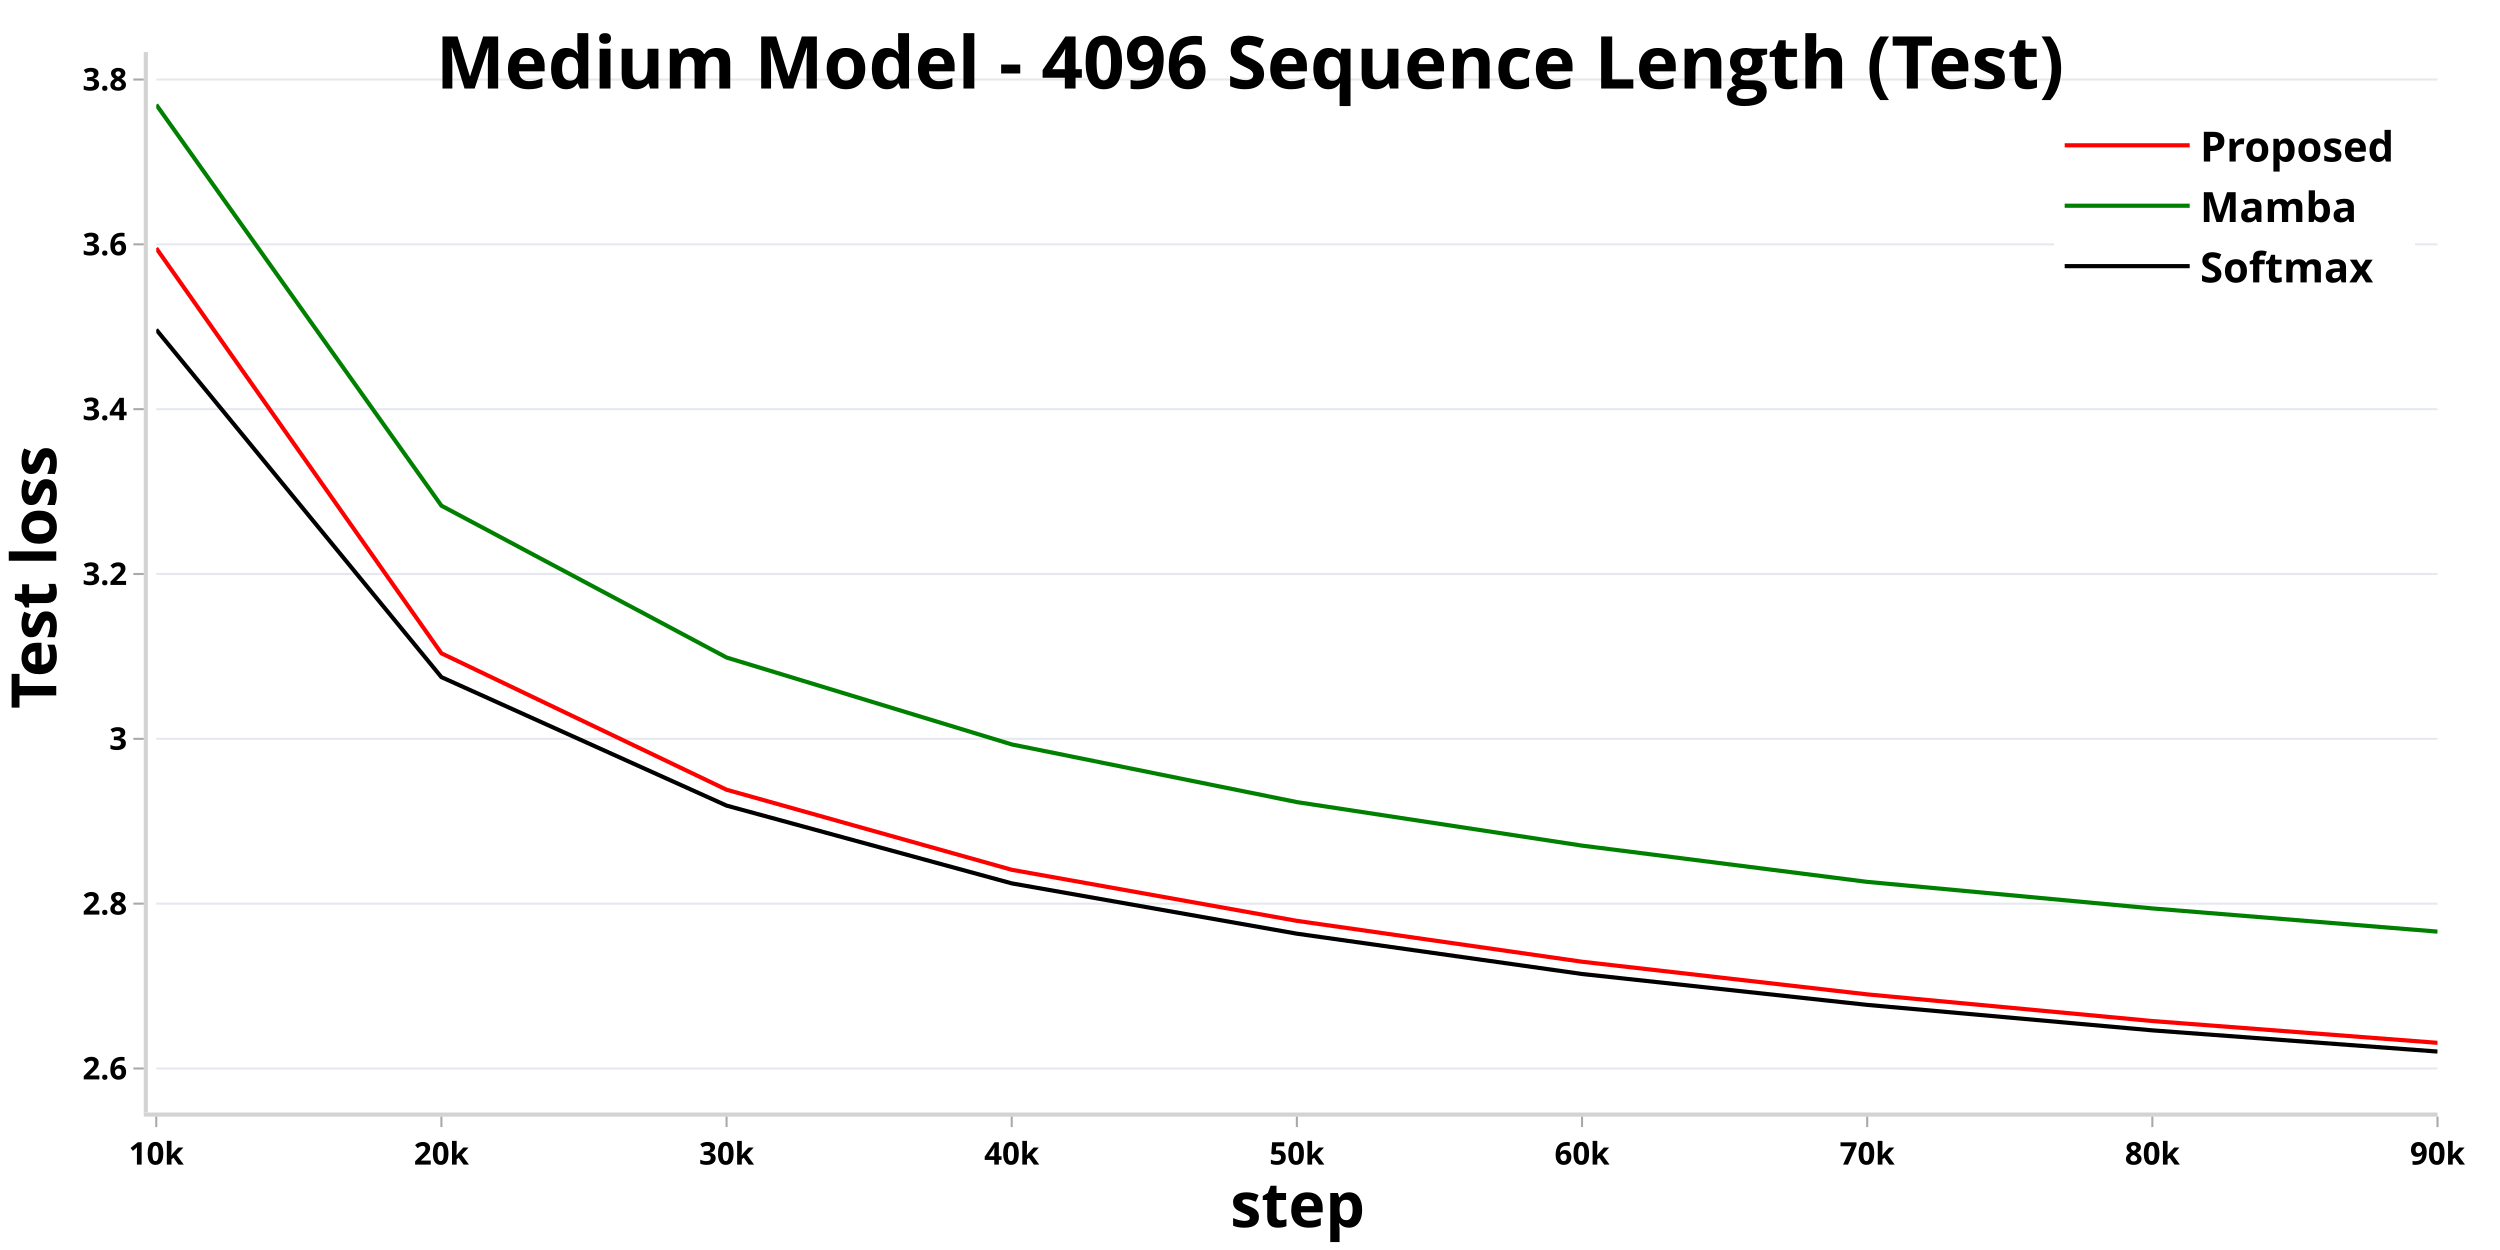
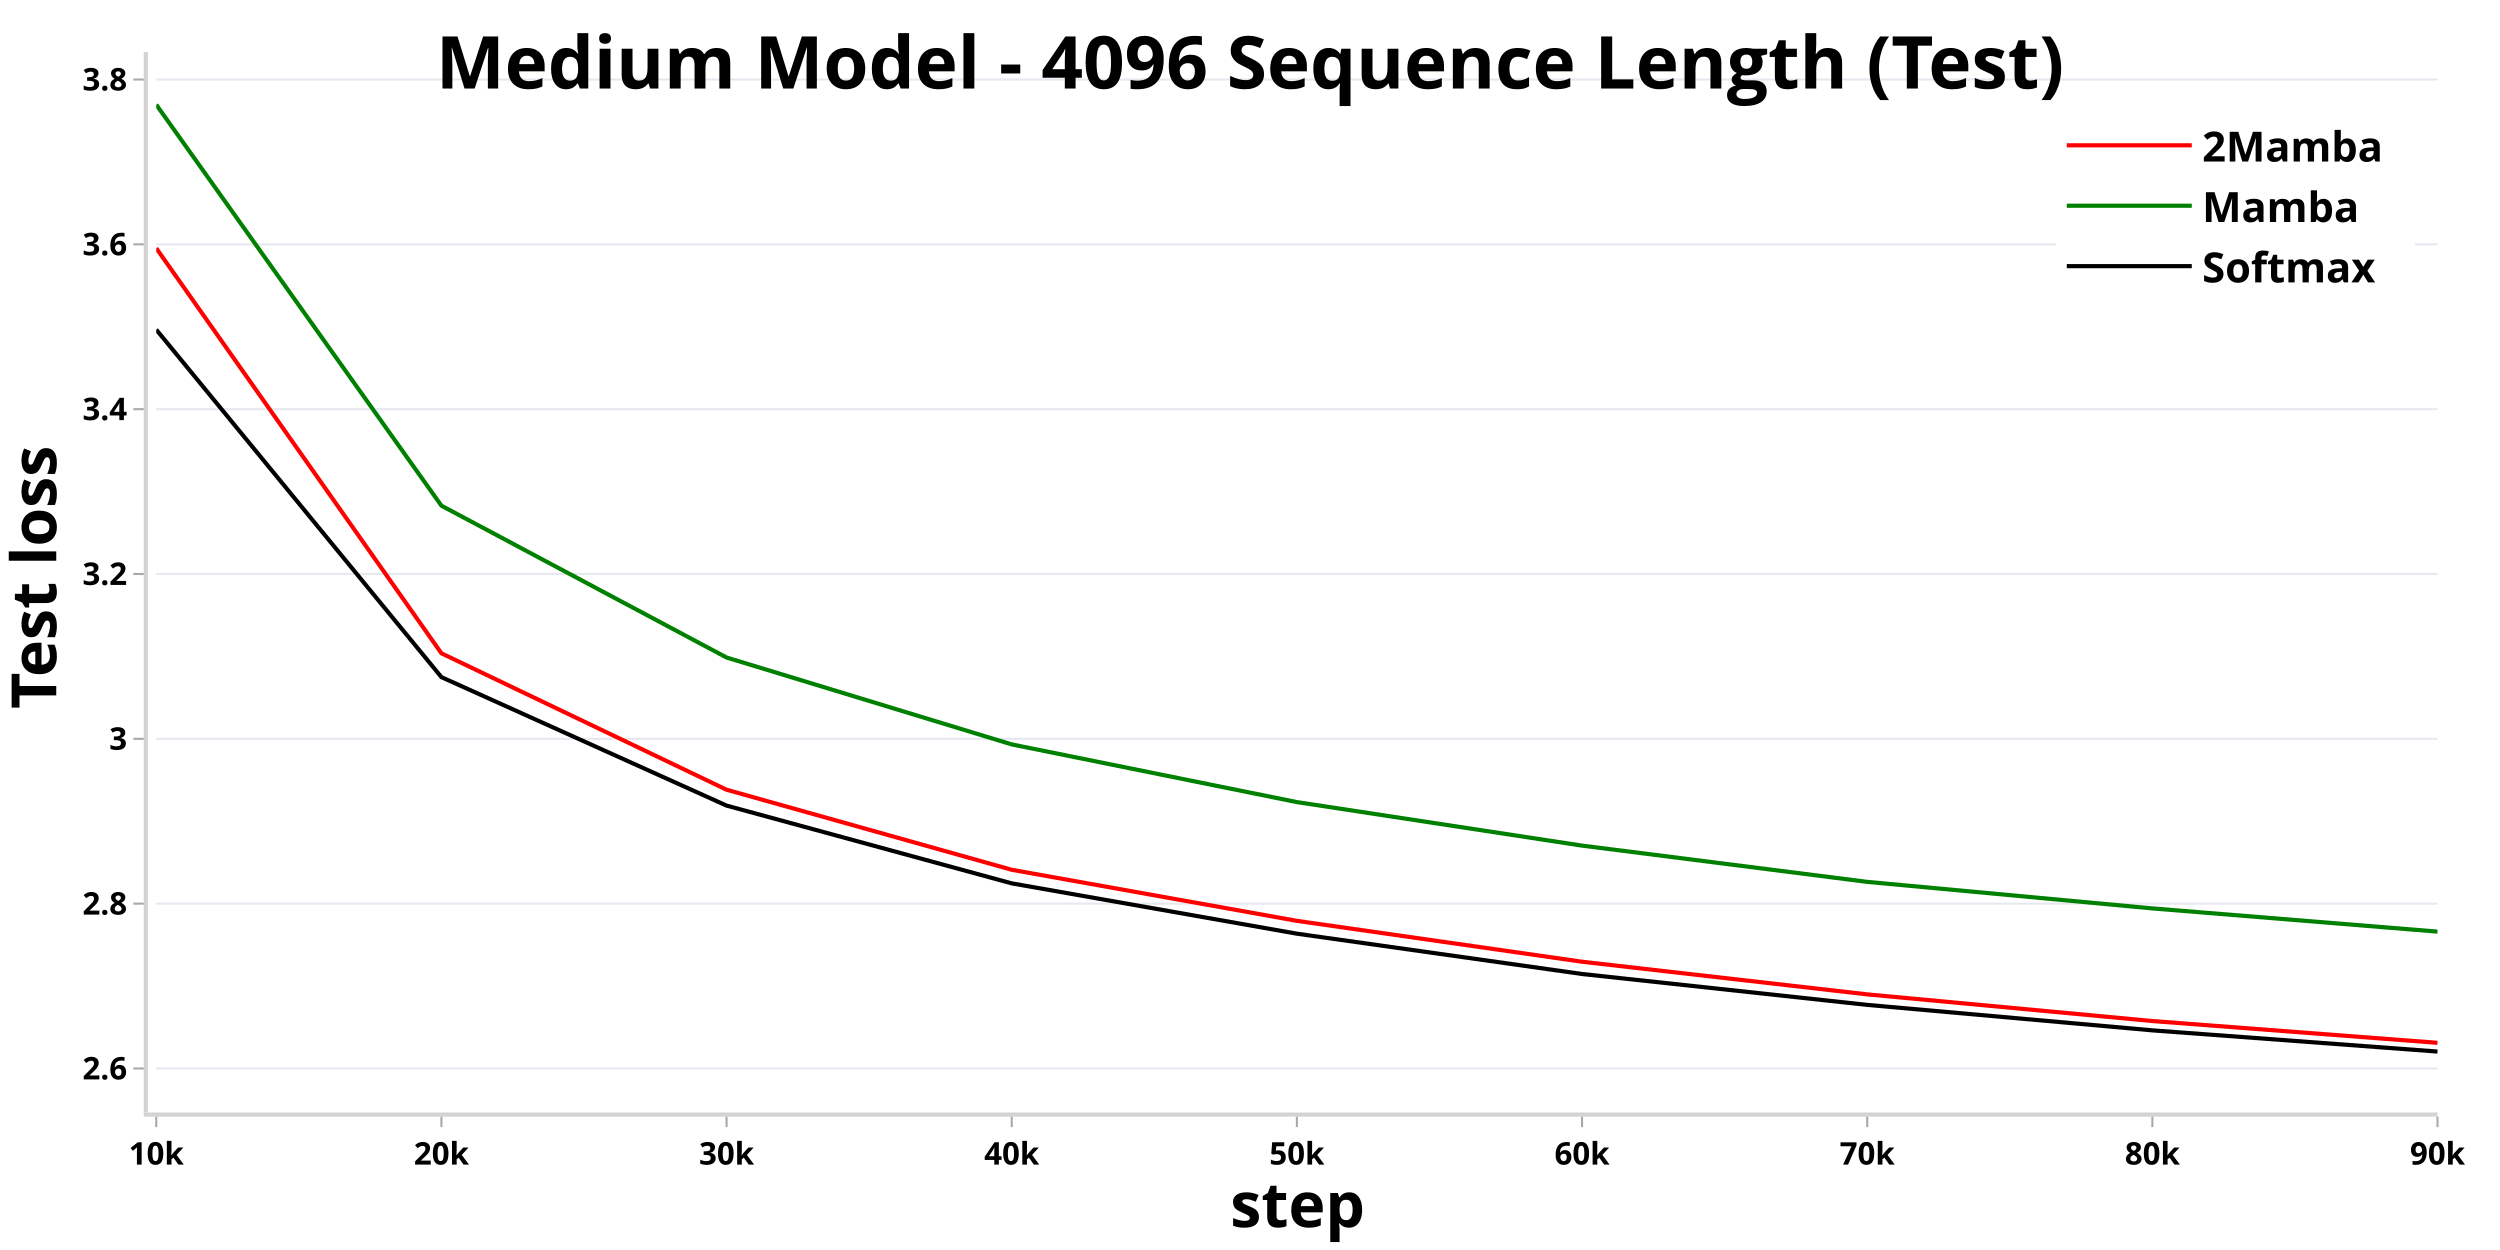
<svg xmlns="http://www.w3.org/2000/svg" class="main-svg" width="1200" height="600" style="" viewBox="0 0 1200 600">
  <rect x="0" y="0" width="1200" height="600" style="fill: rgb(255, 255, 255); fill-opacity: 1;" />
-   <defs id="defs-fdb2ed">
+   <defs id="defs-fdb8d6">
    <g class="clips">
-       <clipPath id="clipfdb2edxyplot" class="plotclip">
+       <clipPath id="clipfdb8d6xyplot" class="plotclip">
        <rect width="1095" height="505" />
      </clipPath>
-       <clipPath class="axesclip" id="clipfdb2edx">
+       <clipPath class="axesclip" id="clipfdb8d6x">
        <rect x="75" y="0" width="1095" height="600" />
      </clipPath>
-       <clipPath class="axesclip" id="clipfdb2edy">
+       <clipPath class="axesclip" id="clipfdb8d6y">
        <rect x="0" y="25" width="1200" height="505" />
      </clipPath>
-       <clipPath class="axesclip" id="clipfdb2edxy">
+       <clipPath class="axesclip" id="clipfdb8d6xy">
        <rect x="75" y="25" width="1095" height="505" />
      </clipPath>
    </g>
    <g class="gradients" />
    <g class="patterns" />
  </defs>
  <g class="bglayer" />
  <g class="layer-below">
    <g class="imagelayer" />
    <g class="shapelayer" />
  </g>
  <g class="cartesianlayer">
    <g class="subplot xy">
      <g class="layer-subplot">
        <g class="shapelayer" />
        <g class="imagelayer" />
      </g>
      <g class="minor-gridlayer">
        <g class="x" />
        <g class="y" />
      </g>
      <g class="gridlayer">
        <g class="x" />
        <g class="y">
          <path class="ygrid crisp" transform="translate(0,512.87)" d="M75,0h1095" style="stroke: rgb(229, 232, 239); stroke-opacity: 1; stroke-width: 1px;" />
          <path class="ygrid crisp" transform="translate(0,433.75)" d="M75,0h1095" style="stroke: rgb(229, 232, 239); stroke-opacity: 1; stroke-width: 1px;" />
          <path class="ygrid crisp" transform="translate(0,354.64)" d="M75,0h1095" style="stroke: rgb(229, 232, 239); stroke-opacity: 1; stroke-width: 1px;" />
          <path class="ygrid crisp" transform="translate(0,275.52)" d="M75,0h1095" style="stroke: rgb(229, 232, 239); stroke-opacity: 1; stroke-width: 1px;" />
          <path class="ygrid crisp" transform="translate(0,196.4)" d="M75,0h1095" style="stroke: rgb(229, 232, 239); stroke-opacity: 1; stroke-width: 1px;" />
          <path class="ygrid crisp" transform="translate(0,117.28)" d="M75,0h1095" style="stroke: rgb(229, 232, 239); stroke-opacity: 1; stroke-width: 1px;" />
          <path class="ygrid crisp" transform="translate(0,38.17)" d="M75,0h1095" style="stroke: rgb(229, 232, 239); stroke-opacity: 1; stroke-width: 1px;" />
        </g>
      </g>
      <g class="zerolinelayer" />
      <g class="layer-between">
        <g class="shapelayer" />
        <g class="imagelayer" />
      </g>
      <path class="xlines-below" />
      <path class="ylines-below" />
      <g class="overlines-below" />
      <g class="xaxislayer-below" />
      <g class="yaxislayer-below" />
      <g class="overaxes-below" />
      <g class="overplot">
-         <g class="xy" transform="translate(75,25)" clip-path="url(#clipfdb2edxyplot)">
+         <g class="xy" transform="translate(75,25)" clip-path="url(#clipfdb8d6xyplot)">
          <g class="scatterlayer mlayer">
-             <g class="trace scatter trace721a97" style="stroke-miterlimit: 2; opacity: 1;">
+             <g class="trace scatter trace184105" style="stroke-miterlimit: 2; opacity: 1;">
              <g class="fills" />
              <g class="errorbars" />
              <g class="lines">
                <path class="js-line" d="M0,94.13L136.88,288.59L273.75,354.07L410.63,392.5L547.5,417.01L684.38,436.63L821.25,452.3L958.13,465.1L1095,475.56" style="vector-effect: none; fill: none; stroke: rgb(255, 0, 0); stroke-opacity: 1; stroke-width: 2px; opacity: 1;" />
              </g>
              <g class="points" />
              <g class="text" />
            </g>
-             <g class="trace scatter trace687ed9" style="stroke-miterlimit: 2; opacity: 1;">
+             <g class="trace scatter tracedadac2" style="stroke-miterlimit: 2; opacity: 1;">
              <g class="fills" />
              <g class="errorbars" />
              <g class="lines">
                <path class="js-line" d="M0,25.25L136.88,217.73L273.75,290.61L410.63,332.32L547.5,360.01L684.38,380.9L821.25,398.3L958.13,411.04L1095,422.18" style="vector-effect: none; fill: none; stroke: rgb(0, 128, 0); stroke-opacity: 1; stroke-width: 2px; opacity: 1;" />
              </g>
              <g class="points" />
              <g class="text" />
            </g>
-             <g class="trace scatter trace46103e" style="stroke-miterlimit: 2; opacity: 1;">
+             <g class="trace scatter trace355a99" style="stroke-miterlimit: 2; opacity: 1;">
              <g class="fills" />
              <g class="errorbars" />
              <g class="lines">
                <path class="js-line" d="M0,133.22L136.88,300.03L273.75,361.69L410.63,399.02L547.5,423.17L684.38,442.52L821.25,457.35L958.13,469.57L1095,479.75" style="vector-effect: none; fill: none; stroke: rgb(0, 0, 0); stroke-opacity: 1; stroke-width: 2px; opacity: 1;" />
              </g>
              <g class="points" />
              <g class="text" />
            </g>
          </g>
        </g>
      </g>
      <g class="zerolinelayer-above" />
      <path class="xlines-above crisp" d="M69,535H1170" style="fill: none; stroke-width: 2px; stroke: rgb(211, 211, 211); stroke-opacity: 1;" />
      <path class="ylines-above crisp" d="M70,25V534" style="fill: none; stroke-width: 2px; stroke: rgb(211, 211, 211); stroke-opacity: 1;" />
      <g class="overlines-above" />
      <g class="xaxislayer-above">
        <path class="xtick ticks crisp" d="M0,536v5" transform="translate(75,0)" style="stroke: rgb(169, 169, 169); stroke-opacity: 1; stroke-width: 1px;" />
        <path class="xtick ticks crisp" d="M0,536v5" transform="translate(211.88,0)" style="stroke: rgb(169, 169, 169); stroke-opacity: 1; stroke-width: 1px;" />
        <path class="xtick ticks crisp" d="M0,536v5" transform="translate(348.75,0)" style="stroke: rgb(169, 169, 169); stroke-opacity: 1; stroke-width: 1px;" />
        <path class="xtick ticks crisp" d="M0,536v5" transform="translate(485.63,0)" style="stroke: rgb(169, 169, 169); stroke-opacity: 1; stroke-width: 1px;" />
        <path class="xtick ticks crisp" d="M0,536v5" transform="translate(622.5,0)" style="stroke: rgb(169, 169, 169); stroke-opacity: 1; stroke-width: 1px;" />
        <path class="xtick ticks crisp" d="M0,536v5" transform="translate(759.38,0)" style="stroke: rgb(169, 169, 169); stroke-opacity: 1; stroke-width: 1px;" />
        <path class="xtick ticks crisp" d="M0,536v5" transform="translate(896.25,0)" style="stroke: rgb(169, 169, 169); stroke-opacity: 1; stroke-width: 1px;" />
        <path class="xtick ticks crisp" d="M0,536v5" transform="translate(1033.13,0)" style="stroke: rgb(169, 169, 169); stroke-opacity: 1; stroke-width: 1px;" />
        <path class="xtick ticks crisp" d="M0,536v5" transform="translate(1170,0)" style="stroke: rgb(169, 169, 169); stroke-opacity: 1; stroke-width: 1px;" />
        <g class="xtick">
          <text text-anchor="middle" x="0" y="559" transform="translate(75,0)" style="font-family: 'Open Sans', verdana, arial, sans-serif; font-size: 15px; fill: rgb(0, 0, 0); fill-opacity: 1; font-weight: bold; white-space: pre;">10k</text>
        </g>
        <g class="xtick">
          <text text-anchor="middle" x="0" y="559" style="font-family: 'Open Sans', verdana, arial, sans-serif; font-size: 15px; fill: rgb(0, 0, 0); fill-opacity: 1; font-weight: bold; white-space: pre;" transform="translate(211.88,0)">20k</text>
        </g>
        <g class="xtick">
          <text text-anchor="middle" x="0" y="559" style="font-family: 'Open Sans', verdana, arial, sans-serif; font-size: 15px; fill: rgb(0, 0, 0); fill-opacity: 1; font-weight: bold; white-space: pre;" transform="translate(348.75,0)">30k</text>
        </g>
        <g class="xtick">
          <text text-anchor="middle" x="0" y="559" style="font-family: 'Open Sans', verdana, arial, sans-serif; font-size: 15px; fill: rgb(0, 0, 0); fill-opacity: 1; font-weight: bold; white-space: pre;" transform="translate(485.63,0)">40k</text>
        </g>
        <g class="xtick">
          <text text-anchor="middle" x="0" y="559" style="font-family: 'Open Sans', verdana, arial, sans-serif; font-size: 15px; fill: rgb(0, 0, 0); fill-opacity: 1; font-weight: bold; white-space: pre;" transform="translate(622.5,0)">50k</text>
        </g>
        <g class="xtick">
          <text text-anchor="middle" x="0" y="559" style="font-family: 'Open Sans', verdana, arial, sans-serif; font-size: 15px; fill: rgb(0, 0, 0); fill-opacity: 1; font-weight: bold; white-space: pre;" transform="translate(759.38,0)">60k</text>
        </g>
        <g class="xtick">
          <text text-anchor="middle" x="0" y="559" style="font-family: 'Open Sans', verdana, arial, sans-serif; font-size: 15px; fill: rgb(0, 0, 0); fill-opacity: 1; font-weight: bold; white-space: pre;" transform="translate(896.25,0)">70k</text>
        </g>
        <g class="xtick">
          <text text-anchor="middle" x="0" y="559" style="font-family: 'Open Sans', verdana, arial, sans-serif; font-size: 15px; fill: rgb(0, 0, 0); fill-opacity: 1; font-weight: bold; white-space: pre;" transform="translate(1033.13,0)">80k</text>
        </g>
        <g class="xtick">
          <text text-anchor="middle" x="0" y="559" style="font-family: 'Open Sans', verdana, arial, sans-serif; font-size: 15px; fill: rgb(0, 0, 0); fill-opacity: 1; font-weight: bold; white-space: pre;" transform="translate(1170,0)">90k</text>
        </g>
      </g>
      <g class="yaxislayer-above">
        <path class="ytick ticks crisp" d="M69,0h-5" transform="translate(0,512.87)" style="stroke: rgb(169, 169, 169); stroke-opacity: 1; stroke-width: 1px;" />
        <path class="ytick ticks crisp" d="M69,0h-5" transform="translate(0,433.75)" style="stroke: rgb(169, 169, 169); stroke-opacity: 1; stroke-width: 1px;" />
        <path class="ytick ticks crisp" d="M69,0h-5" transform="translate(0,354.64)" style="stroke: rgb(169, 169, 169); stroke-opacity: 1; stroke-width: 1px;" />
        <path class="ytick ticks crisp" d="M69,0h-5" transform="translate(0,275.52)" style="stroke: rgb(169, 169, 169); stroke-opacity: 1; stroke-width: 1px;" />
        <path class="ytick ticks crisp" d="M69,0h-5" transform="translate(0,196.4)" style="stroke: rgb(169, 169, 169); stroke-opacity: 1; stroke-width: 1px;" />
        <path class="ytick ticks crisp" d="M69,0h-5" transform="translate(0,117.28)" style="stroke: rgb(169, 169, 169); stroke-opacity: 1; stroke-width: 1px;" />
        <path class="ytick ticks crisp" d="M69,0h-5" transform="translate(0,38.17)" style="stroke: rgb(169, 169, 169); stroke-opacity: 1; stroke-width: 1px;" />
        <g class="ytick">
          <text text-anchor="end" x="61" y="5.25" transform="translate(0,512.87)" style="font-family: 'Open Sans', verdana, arial, sans-serif; font-size: 15px; fill: rgb(0, 0, 0); fill-opacity: 1; font-weight: bold; white-space: pre;">2.6</text>
        </g>
        <g class="ytick">
          <text text-anchor="end" x="61" y="5.25" style="font-family: 'Open Sans', verdana, arial, sans-serif; font-size: 15px; fill: rgb(0, 0, 0); fill-opacity: 1; font-weight: bold; white-space: pre;" transform="translate(0,433.75)">2.8</text>
        </g>
        <g class="ytick">
          <text text-anchor="end" x="61" y="5.25" style="font-family: 'Open Sans', verdana, arial, sans-serif; font-size: 15px; fill: rgb(0, 0, 0); fill-opacity: 1; font-weight: bold; white-space: pre;" transform="translate(0,354.64)">3</text>
        </g>
        <g class="ytick">
          <text text-anchor="end" x="61" y="5.25" style="font-family: 'Open Sans', verdana, arial, sans-serif; font-size: 15px; fill: rgb(0, 0, 0); fill-opacity: 1; font-weight: bold; white-space: pre;" transform="translate(0,275.52)">3.2</text>
        </g>
        <g class="ytick">
          <text text-anchor="end" x="61" y="5.25" style="font-family: 'Open Sans', verdana, arial, sans-serif; font-size: 15px; fill: rgb(0, 0, 0); fill-opacity: 1; font-weight: bold; white-space: pre;" transform="translate(0,196.4)">3.4</text>
        </g>
        <g class="ytick">
          <text text-anchor="end" x="61" y="5.25" style="font-family: 'Open Sans', verdana, arial, sans-serif; font-size: 15px; fill: rgb(0, 0, 0); fill-opacity: 1; font-weight: bold; white-space: pre;" transform="translate(0,117.28)">3.6</text>
        </g>
        <g class="ytick">
          <text text-anchor="end" x="61" y="5.25" style="font-family: 'Open Sans', verdana, arial, sans-serif; font-size: 15px; fill: rgb(0, 0, 0); fill-opacity: 1; font-weight: bold; white-space: pre;" transform="translate(0,38.17)">3.8</text>
        </g>
      </g>
      <g class="overaxes-above" />
    </g>
  </g>
  <g class="polarlayer" />
  <g class="smithlayer" />
  <g class="ternarylayer" />
  <g class="geolayer" />
  <g class="funnelarealayer" />
  <g class="pielayer" />
  <g class="iciclelayer" />
  <g class="treemaplayer" />
  <g class="sunburstlayer" />
  <g class="glimages" />
-   <defs id="topdefs-fdb2ed">
+   <defs id="topdefs-fdb8d6">
    <g class="clips" />
-     <clipPath id="legendfdb2ed">
-       <rect width="173" height="97" x="0" y="0" />
+     <clipPath id="legendfdb8d6">
+       <rect width="172" height="97" x="0" y="0" />
    </clipPath>
  </defs>
  <g class="layer-above">
    <g class="imagelayer" />
    <g class="shapelayer" />
  </g>
  <g class="infolayer">
-     <g class="legend" pointer-events="all" transform="translate(986.05,50.25)">
-       <rect class="bg" shape-rendering="crispEdges" style="stroke: rgb(68, 68, 68); stroke-opacity: 1; fill: rgb(255, 255, 255); fill-opacity: 1; stroke-width: 0px;" width="173" height="97" x="0" y="0" />
-       <g class="scrollbox" transform="" clip-path="url(#legendfdb2ed)">
+     <g class="legend" pointer-events="all" transform="translate(987.05,50.25)">
+       <rect class="bg" shape-rendering="crispEdges" style="stroke: rgb(68, 68, 68); stroke-opacity: 1; fill: rgb(255, 255, 255); fill-opacity: 1; stroke-width: 0px;" width="172" height="97" x="0" y="0" />
+       <g class="scrollbox" transform="" clip-path="url(#legendfdb8d6)">
        <g class="groups">
          <g class="traces" transform="translate(0,19.5)" style="opacity: 1;">
-             <text class="legendtext" text-anchor="start" x="70" y="7.8" style="font-family: 'Open Sans', verdana, arial, sans-serif; font-size: 20px; fill: rgb(0, 0, 0); fill-opacity: 1; font-weight: bold; white-space: pre;">Proposed </text>
+             <text class="legendtext" text-anchor="start" x="70" y="7.8" style="font-family: 'Open Sans', verdana, arial, sans-serif; font-size: 20px; fill: rgb(0, 0, 0); fill-opacity: 1; font-weight: bold; white-space: pre;">2Mamba   </text>
            <g class="layers" style="opacity: 1;">
              <g class="legendfill" />
              <g class="legendlines">
                <path class="js-line" d="M5,0h60" style="fill: none; stroke: rgb(255, 0, 0); stroke-opacity: 1; stroke-width: 2px;" />
              </g>
              <g class="legendsymbols">
                <g class="legendpoints" />
              </g>
            </g>
-             <rect class="legendtoggle" x="0" y="-14.5" width="167.797" height="29" style="fill: rgb(0, 0, 0); fill-opacity: 0;" />
+             <rect class="legendtoggle" x="0" y="-14.5" width="166.703" height="29" style="fill: rgb(0, 0, 0); fill-opacity: 0;" />
          </g>
          <g class="traces" transform="translate(0,48.5)" style="opacity: 1;">
-             <text class="legendtext" text-anchor="start" x="70" y="7.8" style="font-family: 'Open Sans', verdana, arial, sans-serif; font-size: 20px; fill: rgb(0, 0, 0); fill-opacity: 1; font-weight: bold; white-space: pre;">Mamba </text>
+             <text class="legendtext" text-anchor="start" x="70" y="7.8" style="font-family: 'Open Sans', verdana, arial, sans-serif; font-size: 20px; fill: rgb(0, 0, 0); fill-opacity: 1; font-weight: bold; white-space: pre;">Mamba  </text>
            <g class="layers" style="opacity: 1;">
              <g class="legendfill" />
              <g class="legendlines">
                <path class="js-line" d="M5,0h60" style="fill: none; stroke: rgb(0, 128, 0); stroke-opacity: 1; stroke-width: 2px;" />
              </g>
              <g class="legendsymbols">
                <g class="legendpoints" />
              </g>
            </g>
-             <rect class="legendtoggle" x="0" y="-14.5" width="167.797" height="29" style="fill: rgb(0, 0, 0); fill-opacity: 0;" />
+             <rect class="legendtoggle" x="0" y="-14.5" width="166.703" height="29" style="fill: rgb(0, 0, 0); fill-opacity: 0;" />
          </g>
          <g class="traces" transform="translate(0,77.5)" style="opacity: 1;">
-             <text class="legendtext" text-anchor="start" x="70" y="7.8" style="font-family: 'Open Sans', verdana, arial, sans-serif; font-size: 20px; fill: rgb(0, 0, 0); fill-opacity: 1; font-weight: bold; white-space: pre;">Softmax </text>
+             <text class="legendtext" text-anchor="start" x="70" y="7.8" style="font-family: 'Open Sans', verdana, arial, sans-serif; font-size: 20px; fill: rgb(0, 0, 0); fill-opacity: 1; font-weight: bold; white-space: pre;">Softmax   </text>
            <g class="layers" style="opacity: 1;">
              <g class="legendfill" />
              <g class="legendlines">
                <path class="js-line" d="M5,0h60" style="fill: none; stroke: rgb(0, 0, 0); stroke-opacity: 1; stroke-width: 2px;" />
              </g>
              <g class="legendsymbols">
                <g class="legendpoints" />
              </g>
            </g>
-             <rect class="legendtoggle" x="0" y="-14.5" width="167.797" height="29" style="fill: rgb(0, 0, 0); fill-opacity: 0;" />
+             <rect class="legendtoggle" x="0" y="-14.5" width="166.703" height="29" style="fill: rgb(0, 0, 0); fill-opacity: 0;" />
          </g>
        </g>
      </g>
      <rect class="scrollbar" rx="20" ry="3" width="0" height="0" style="fill: rgb(128, 139, 164); fill-opacity: 1;" x="0" y="0" />
    </g>
    <g class="g-gtitle">
      <text class="gtitle" x="600" y="18" text-anchor="middle" dy="0.7em" style="opacity: 1; font-family: 'Open Sans', verdana, arial, sans-serif; font-size: 35px; fill: rgb(0, 0, 0); fill-opacity: 1; font-weight: bold; white-space: pre;">Medium Model - 4096 Sequence Length (Test)</text>
    </g>
    <g class="g-xtitle" />
    <g class="g-ytitle" />
    <g class="annotation" data-index="0" style="opacity: 1;">
      <g class="annotation-text-g" transform="rotate(0,622.5,578.5)">
        <g class="cursor-pointer" transform="translate(590,560)">
          <rect class="bg" x="0.5" y="0.5" width="65" height="36" style="stroke-width: 1px; stroke: rgb(0, 0, 0); stroke-opacity: 0; fill: rgb(0, 0, 0); fill-opacity: 0;" />
          <text class="annotation-text" text-anchor="middle" x="32.844" y="29" style="font-family: 'Open Sans', verdana, arial, sans-serif; font-size: 30px; fill: rgb(0, 0, 0); fill-opacity: 1; font-weight: bold; white-space: pre;">step</text>
        </g>
      </g>
    </g>
    <g class="annotation" data-index="1" style="opacity: 1;">
      <g class="annotation-text-g" transform="rotate(-90,16.5,277.5)">
        <g class="cursor-pointer" transform="translate(-49,259)">
          <rect class="bg" x="0.5" y="0.5" width="131" height="36" style="stroke-width: 1px; stroke: rgb(0, 0, 0); stroke-opacity: 0; fill: rgb(0, 0, 0); fill-opacity: 0;" />
          <text class="annotation-text" text-anchor="middle" x="65.914" y="29" style="font-family: 'Open Sans', verdana, arial, sans-serif; font-size: 30px; fill: rgb(0, 0, 0); fill-opacity: 1; font-weight: bold; white-space: pre;">Test loss</text>
        </g>
      </g>
    </g>
  </g>
</svg>
